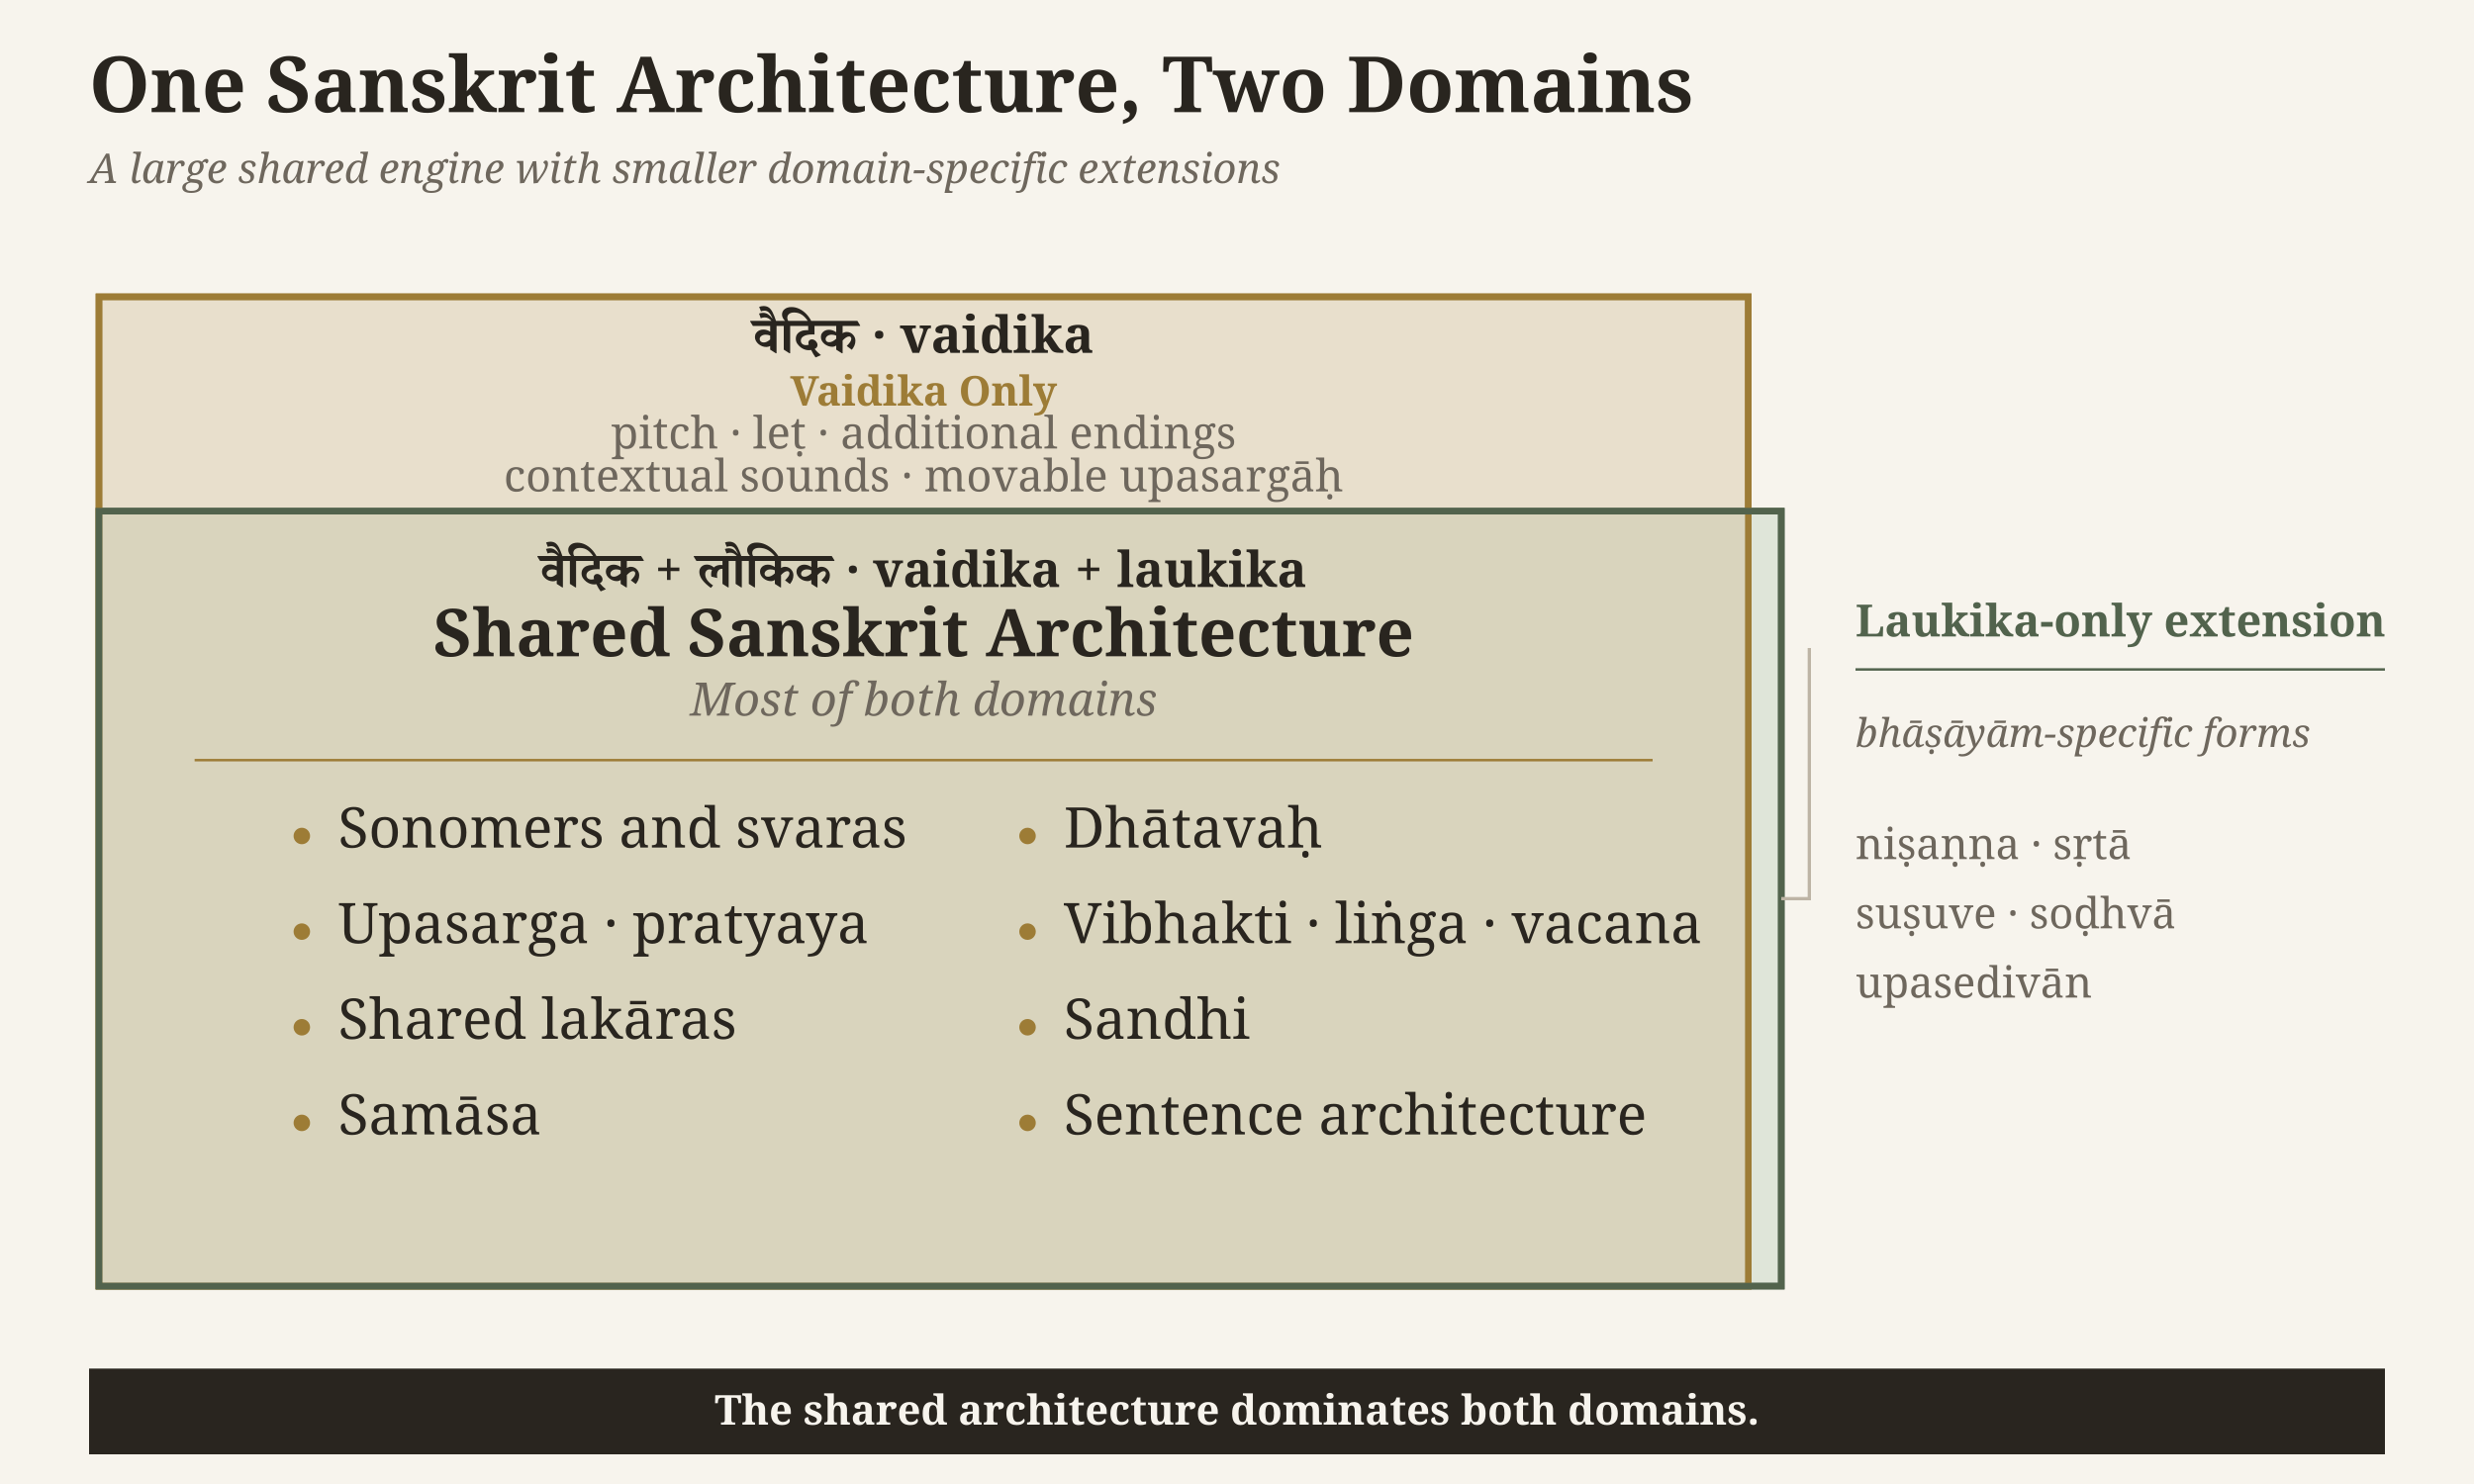
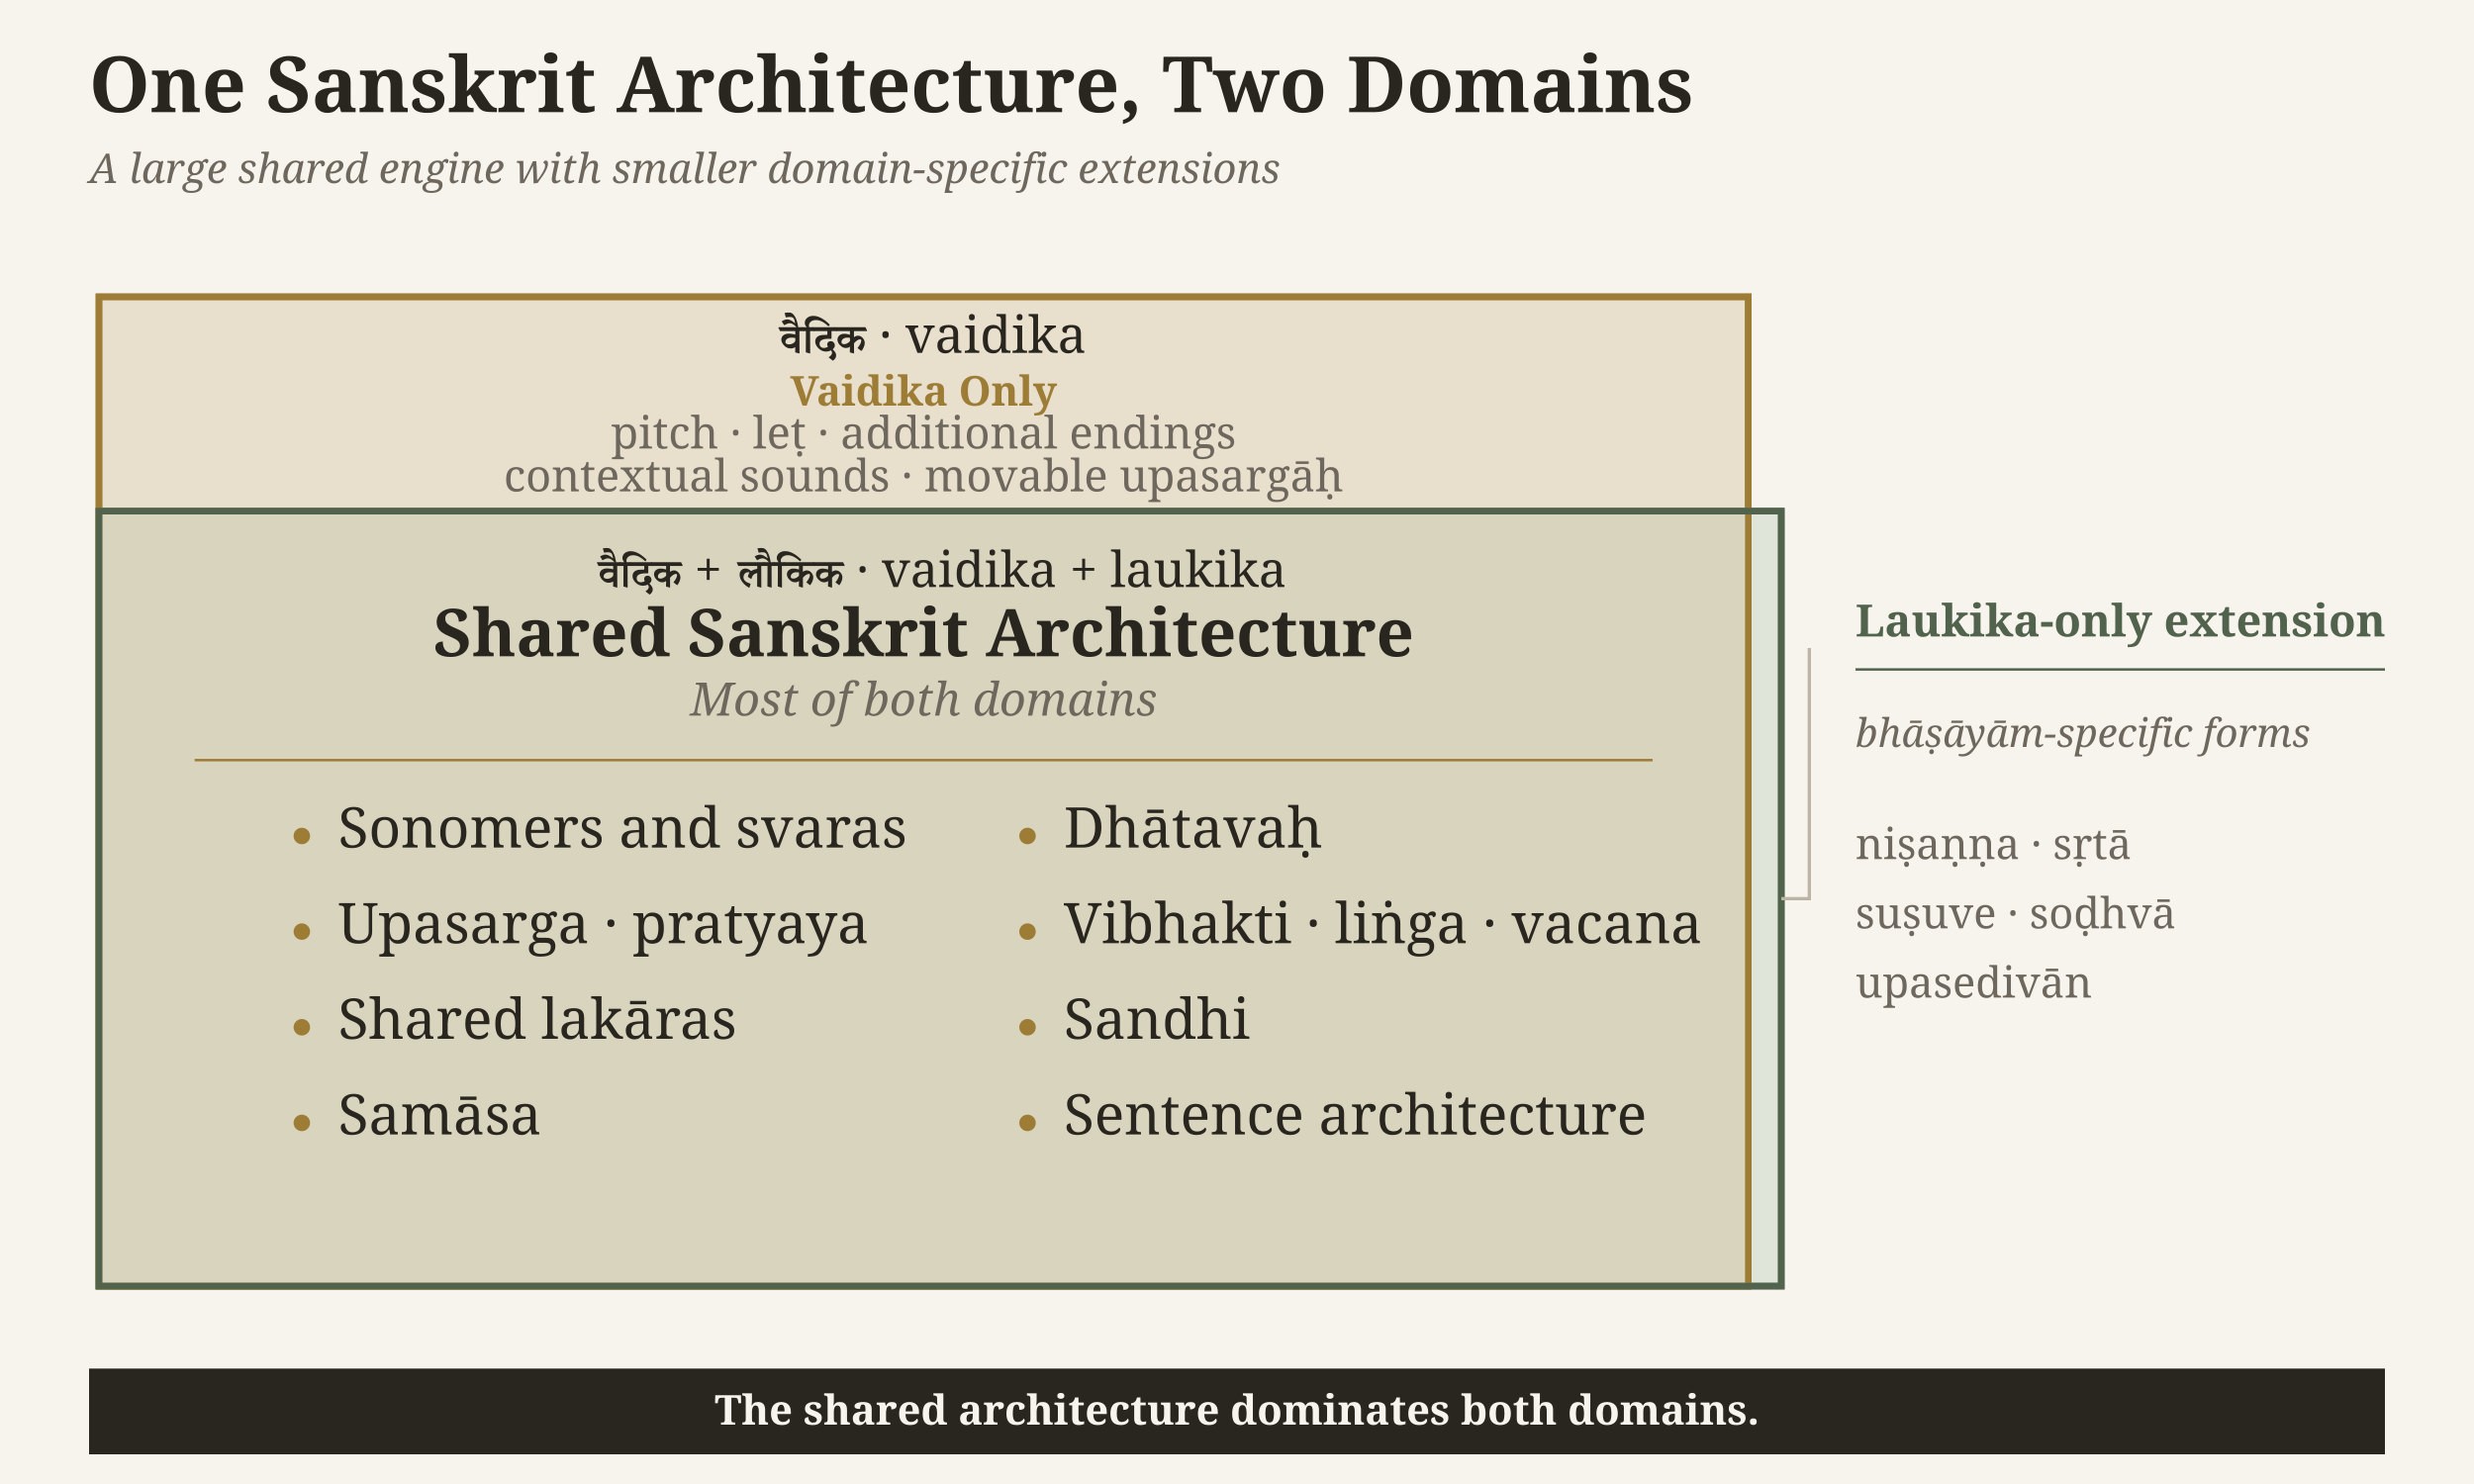
<svg xmlns="http://www.w3.org/2000/svg" width="1500" height="900" viewBox="0 0 1500 900">
  <rect width="1500" height="900" fill="#f7f4ed" />
  <text x="54.0" y="68.0" font-family="EB Garamond, Charter, Georgia, serif" font-size="47" font-weight="600" font-style="normal" fill="#29251f" letter-spacing="0" text-anchor="start">One Sanskrit Architecture, Two Domains</text>
  <text x="54.0" y="111.0" font-family="EB Garamond, Charter, Georgia, serif" font-size="25" font-weight="400" font-style="italic" fill="#6e675d" letter-spacing="0" text-anchor="start">A large shared engine with smaller domain-specific extensions</text>
  <rect x="60" y="180" width="1000" height="600" fill="#e8dfcc" stroke="#9d7c36" stroke-width="4" />
  <rect x="60" y="310" width="1020" height="470" fill="#dfe5d9" stroke="#52634d" stroke-width="4" />
  <rect x="62" y="312" width="996" height="466" fill="#d9d4bd" />
  <rect x="60" y="180" width="1000" height="600" fill="none" stroke="#9d7c36" stroke-width="4" />
  <rect x="60" y="310" width="1020" height="470" fill="none" stroke="#52634d" stroke-width="4" />
-   <text x="560.0" y="214.0" font-family="Adobe Devanagari, Noto Serif Devanagari, serif" font-size="31" font-weight="600" font-style="normal" fill="#29251f" letter-spacing="0" text-anchor="middle">वैदिक · vaidika</text>
+   <g fill="#29251f">
+     <path transform="translate(472.69,214.00) scale(0.015137,-0.015137)" d="M18 872H627V733C525 759 443 770 375 770C167 770 68 660 68 528C68 473 89 406 151 327C234 223 331 177 438 177C500 177 563 192 627 229L623 21L782 -25L796 -15L792 872H966L980 891L912 1028H-36L-50 1009ZM629 509C629 463 610 437 577 410C515 361 448 340 378 340C275 340 231 381 231 435C231 531 316 611 479 611C535 611 584 605 629 595Z" />
+     <path transform="translate(486.62,214.00) scale(0.015137,-0.015137)" d="M-180 1008 -173 1018C-206 1218 -238 1330 -295 1431C-367 1559 -426 1616 -562 1616C-613 1616 -667 1611 -723 1599L-672 1425L-663 1420C-603 1434 -556 1439 -513 1439C-406 1439 -359 1407 -333 1332C-323 1302 -310 1253 -298 1191L-303 1187C-433 1294 -525 1341 -619 1341C-685 1341 -766 1309 -837 1265L-743 1115L-734 1110C-652 1155 -576 1187 -510 1187C-419 1187 -324 1122 -231 1008Z" />
+     <path transform="translate(486.77,214.00) scale(0.015137,-0.015137)" d="M18 872H123L119 22L280 -25L294 -15L290 872H464L478 891L410 1028H257C249 1044 243 1066 243 1093C243 1212 351 1315 522 1315C698 1315 863 1218 1023 1066H1036L1078 1132C835 1374 619 1482 419 1482C190 1482 77 1336 77 1201C77 1140 104 1087 153 1028H-36L-50 1009Z" />
+     <path transform="translate(493.25,214.00) scale(0.015137,-0.015137)" d="M18 872H555V756C555 729 546 718 519 718H418C141 718 69 580 69 451C69 334 139 238 209 172C286 101 382 52 499 52C563 52 628 66 695 100C727 69 742 33 742 -4C741 -66 689 -124 603 -178L771 -312H778C855 -263 906 -187 906 -104C906 -10 853 59 766 141C822 187 854 239 854 298C854 385 788 469 691 469C612 469 549 421 549 338C549 300 560 271 578 246C534 215 476 197 408 197C310 197 241 264 241 366C241 474 328 564 591 564H706L721 585L720 872H926L940 891L872 1028H-36L-50 1009Z" />
+     <path transform="translate(506.72,214.00) scale(0.015137,-0.015137)" d="M18 872H568V725C477 754 403 764 341 764C185 764 68 670 68 524C68 452 106 380 158 320C229 247 297 195 403 195C461 195 517 209 567 247L569 246L564 21L719 -25L733 -15L731 383C812 477 900 542 972 542C1007 542 1022 525 1022 488C1022 411 958 300 872 193L1021 78H1035C1111 178 1160 294 1160 395C1160 469 1134 539 1076 602C1026 658 967 688 892 688C844 688 782 668 732 630L729 632V872H1242L1256 891L1188 1028H-36L-50 1009ZM570 466C493 386 413 348 336 348C269 348 229 374 229 428C229 526 306 611 473 611C507 611 542 608 570 602Z" />
+     <text x="524.97" y="214.00" font-family="Adobe Devanagari, Noto Serif Devanagari, serif" font-size="31.00" fill="#29251f" dominant-baseline="auto" xml:space="preserve"> · vaidika</text>
+   </g>
  <text x="560.0" y="246.0" font-family="EB Garamond, Charter, Georgia, serif" font-size="25" font-weight="600" font-style="normal" fill="#9d7c36" letter-spacing="0" text-anchor="middle">Vaidika Only</text>
  <text x="560.0" y="272.0" font-family="EB Garamond, Charter, Georgia, serif" font-size="27" font-weight="400" font-style="normal" fill="#6e675d" letter-spacing="0" text-anchor="middle">pitch · leṭ · additional endings</text>
  <text x="560.0" y="298.0" font-family="EB Garamond, Charter, Georgia, serif" font-size="27" font-weight="400" font-style="normal" fill="#6e675d" letter-spacing="0" text-anchor="middle">contextual sounds · movable upasargāḥ</text>
-   <text x="560.0" y="356.0" font-family="Adobe Devanagari, Noto Serif Devanagari, serif" font-size="30" font-weight="600" font-style="normal" fill="#29251f" letter-spacing="0" text-anchor="middle">वैदिक + लौकिक · vaidika + laukika</text>
+   <g fill="#29251f">
+     <path transform="translate(362.61,356.00) scale(0.014648,-0.014648)" d="M18 872H627V733C525 759 443 770 375 770C167 770 68 660 68 528C68 473 89 406 151 327C234 223 331 177 438 177C500 177 563 192 627 229L623 21L782 -25L796 -15L792 872H966L980 891L912 1028H-36L-50 1009ZM629 509C629 463 610 437 577 410C515 361 448 340 378 340C275 340 231 381 231 435C231 531 316 611 479 611C535 611 584 605 629 595Z" />
+     <path transform="translate(376.09,356.00) scale(0.014648,-0.014648)" d="M-180 1008 -173 1018C-206 1218 -238 1330 -295 1431C-367 1559 -426 1616 -562 1616C-613 1616 -667 1611 -723 1599L-672 1425L-663 1420C-603 1434 -556 1439 -513 1439C-406 1439 -359 1407 -333 1332C-323 1302 -310 1253 -298 1191L-303 1187C-433 1294 -525 1341 -619 1341C-685 1341 -766 1309 -837 1265L-743 1115L-734 1110C-652 1155 -576 1187 -510 1187C-419 1187 -324 1122 -231 1008Z" />
+     <path transform="translate(376.24,356.00) scale(0.014648,-0.014648)" d="M18 872H123L119 22L280 -25L294 -15L290 872H464L478 891L410 1028H257C249 1044 243 1066 243 1093C243 1212 351 1315 522 1315C698 1315 863 1218 1023 1066H1036L1078 1132C835 1374 619 1482 419 1482C190 1482 77 1336 77 1201C77 1140 104 1087 153 1028H-36L-50 1009Z" />
+     <path transform="translate(382.50,356.00) scale(0.014648,-0.014648)" d="M18 872H555V756C555 729 546 718 519 718H418C141 718 69 580 69 451C69 334 139 238 209 172C286 101 382 52 499 52C563 52 628 66 695 100C727 69 742 33 742 -4C741 -66 689 -124 603 -178L771 -312H778C855 -263 906 -187 906 -104C906 -10 853 59 766 141C822 187 854 239 854 298C854 385 788 469 691 469C612 469 549 421 549 338C549 300 560 271 578 246C534 215 476 197 408 197C310 197 241 264 241 366C241 474 328 564 591 564H706L721 585L720 872H926L940 891L872 1028H-36L-50 1009Z" />
+     <path transform="translate(395.54,356.00) scale(0.014648,-0.014648)" d="M18 872H568V725C477 754 403 764 341 764C185 764 68 670 68 524C68 452 106 380 158 320C229 247 297 195 403 195C461 195 517 209 567 247L569 246L564 21L719 -25L733 -15L731 383C812 477 900 542 972 542C1007 542 1022 525 1022 488C1022 411 958 300 872 193L1021 78H1035C1111 178 1160 294 1160 395C1160 469 1134 539 1076 602C1026 658 967 688 892 688C844 688 782 668 732 630L729 632V872H1242L1256 891L1188 1028H-36L-50 1009ZM570 466C493 386 413 348 336 348C269 348 229 374 229 428C229 526 306 611 473 611C507 611 542 608 570 602Z" />
+     <text x="413.21" y="356.00" font-family="Adobe Devanagari, Noto Serif Devanagari, serif" font-size="30.00" fill="#29251f" dominant-baseline="auto" xml:space="preserve"> + </text>
+     <path transform="translate(447.40,356.00) scale(0.014648,-0.014648)" d="M18 872H800V751C688 733 609 701 550 661C461 729 405 766 313 766C181 765 70 671 70 505C70 295 260 76 464 -30L477 -25L526 132C332 196 231 277 231 407C231 522 315 612 413 612C442 612 465 605 484 596C450 555 425 495 410 424L543 333H557C597 473 639 537 799 582L796 21L955 -25L969 -15L965 872H1139L1153 891L1085 1028H-36L-50 1009Z" />
+     <path transform="translate(463.55,356.00) scale(0.014648,-0.014648)" d="M18 872H123L119 22L280 -25L294 -15L290 872H464L478 891L410 1028H254C221 1219 190 1330 133 1431C61 1559 2 1616 -134 1616C-185 1616 -239 1611 -295 1599L-244 1425L-235 1420C-175 1434 -128 1439 -85 1439C22 1439 69 1407 95 1332C105 1302 118 1253 130 1191L125 1187C-5 1294 -97 1341 -191 1341C-257 1341 -338 1309 -409 1265L-315 1115L-306 1110C-224 1155 -148 1187 -82 1187C5 1187 91 1129 176 1033L173 1028H-36L-50 1009Z" />
+     <path transform="translate(469.82,356.00) scale(0.014648,-0.014648)" d="M18 872H123L119 22L280 -25L294 -15L290 872H464L478 891L410 1028H257C249 1044 243 1065 243 1092C243 1211 353 1316 528 1316C707 1316 875 1218 1038 1066H1051L1093 1132C845 1377 625 1484 423 1484C190 1484 77 1337 77 1201C77 1140 104 1087 153 1028H-36L-50 1009Z" />
+     <path transform="translate(476.09,356.00) scale(0.014648,-0.014648)" d="M18 872H568V725C477 754 403 764 341 764C185 764 68 670 68 524C68 452 106 380 158 320C229 247 297 195 403 195C461 195 517 209 567 247L569 246L564 21L719 -25L733 -15L731 383C812 477 900 542 972 542C1007 542 1022 525 1022 488C1022 411 958 300 872 193L1021 78H1035C1111 178 1160 294 1160 395C1160 469 1134 539 1076 602C1026 658 967 688 892 688C844 688 782 668 732 630L729 632V872H1242L1256 891L1188 1028H-36L-50 1009ZM570 466C493 386 413 348 336 348C269 348 229 374 229 428C229 526 306 611 473 611C507 611 542 608 570 602Z" />
+     <path transform="translate(493.76,356.00) scale(0.014648,-0.014648)" d="M18 872H568V725C477 754 403 764 341 764C185 764 68 670 68 524C68 452 106 380 158 320C229 247 297 195 403 195C461 195 517 209 567 247L569 246L564 21L719 -25L733 -15L731 383C812 477 900 542 972 542C1007 542 1022 525 1022 488C1022 411 958 300 872 193L1021 78H1035C1111 178 1160 294 1160 395C1160 469 1134 539 1076 602C1026 658 967 688 892 688C844 688 782 668 732 630L729 632V872H1242L1256 891L1188 1028H-36L-50 1009ZM570 466C493 386 413 348 336 348C269 348 229 374 229 428C229 526 306 611 473 611C507 611 542 608 570 602Z" />
+     <text x="511.43" y="356.00" font-family="Adobe Devanagari, Noto Serif Devanagari, serif" font-size="30.00" fill="#29251f" dominant-baseline="auto" xml:space="preserve"> · vaidika + laukika</text>
+   </g>
  <text x="560.0" y="398.0" font-family="EB Garamond, Charter, Georgia, serif" font-size="40" font-weight="600" font-style="normal" fill="#29251f" letter-spacing="0" text-anchor="middle">Shared Sanskrit Architecture</text>
  <text x="560.0" y="434.0" font-family="EB Garamond, Charter, Georgia, serif" font-size="28" font-weight="400" font-style="italic" fill="#6e675d" letter-spacing="0" text-anchor="middle">Most of both domains</text>
  <line x1="118" y1="461" x2="1002" y2="461" stroke="#9d7c36" stroke-width="1.5" />
  <circle cx="183" cy="507" r="5" fill="#9d7c36" />
  <text x="205.0" y="514.0" font-family="EB Garamond, Charter, Georgia, serif" font-size="34" font-weight="500" font-style="normal" fill="#29251f" letter-spacing="0" text-anchor="start">Sonomers and svaras</text>
  <circle cx="623" cy="507" r="5" fill="#9d7c36" />
  <text x="645.0" y="514.0" font-family="EB Garamond, Charter, Georgia, serif" font-size="34" font-weight="500" font-style="normal" fill="#29251f" letter-spacing="0" text-anchor="start">Dhātavaḥ</text>
  <circle cx="183" cy="565" r="5" fill="#9d7c36" />
  <text x="205.0" y="572.0" font-family="EB Garamond, Charter, Georgia, serif" font-size="34" font-weight="500" font-style="normal" fill="#29251f" letter-spacing="0" text-anchor="start">Upasarga · pratyaya</text>
  <circle cx="623" cy="565" r="5" fill="#9d7c36" />
  <text x="645.0" y="572.0" font-family="EB Garamond, Charter, Georgia, serif" font-size="34" font-weight="500" font-style="normal" fill="#29251f" letter-spacing="0" text-anchor="start">Vibhakti · liṅga · vacana</text>
  <circle cx="183" cy="623" r="5" fill="#9d7c36" />
  <text x="205.0" y="630.0" font-family="EB Garamond, Charter, Georgia, serif" font-size="34" font-weight="500" font-style="normal" fill="#29251f" letter-spacing="0" text-anchor="start">Shared lakāras</text>
  <circle cx="623" cy="623" r="5" fill="#9d7c36" />
  <text x="645.0" y="630.0" font-family="EB Garamond, Charter, Georgia, serif" font-size="34" font-weight="500" font-style="normal" fill="#29251f" letter-spacing="0" text-anchor="start">Sandhi</text>
  <circle cx="183" cy="681" r="5" fill="#9d7c36" />
  <text x="205.0" y="688.0" font-family="EB Garamond, Charter, Georgia, serif" font-size="34" font-weight="500" font-style="normal" fill="#29251f" letter-spacing="0" text-anchor="start">Samāsa</text>
  <circle cx="623" cy="681" r="5" fill="#9d7c36" />
  <text x="645.0" y="688.0" font-family="EB Garamond, Charter, Georgia, serif" font-size="34" font-weight="500" font-style="normal" fill="#29251f" letter-spacing="0" text-anchor="start">Sentence architecture</text>
  <path d="M 1080 545.0 H 1097 V 393" fill="none" stroke="#bdb4a5" stroke-width="2" />
  <text x="1125.0" y="386.0" font-family="EB Garamond, Charter, Georgia, serif" font-size="27" font-weight="600" font-style="normal" fill="#52634d" letter-spacing="0" text-anchor="start">Laukika-only extension</text>
  <line x1="1125" y1="406" x2="1446" y2="406" stroke="#52634d" stroke-width="1.5" />
  <text x="1125.0" y="453.0" font-family="EB Garamond, Charter, Georgia, serif" font-size="24" font-weight="400" font-style="italic" fill="#6e675d" letter-spacing="0" text-anchor="start">bhāṣāyām-specific forms</text>
  <text x="1125.0" y="521.0" font-family="EB Garamond, Charter, Georgia, serif" font-size="26" font-weight="400" font-style="normal" fill="#6e675d" letter-spacing="0" text-anchor="start">niṣaṇṇa · sṛtā</text>
  <text x="1125.0" y="563.0" font-family="EB Garamond, Charter, Georgia, serif" font-size="26" font-weight="400" font-style="normal" fill="#6e675d" letter-spacing="0" text-anchor="start">suṣuve · soḍhvā</text>
  <text x="1125.0" y="605.0" font-family="EB Garamond, Charter, Georgia, serif" font-size="26" font-weight="400" font-style="normal" fill="#6e675d" letter-spacing="0" text-anchor="start">upasedivān</text>
  <rect x="54" y="830" width="1392" height="52" fill="#29251f" />
  <text x="750.0" y="864.0" font-family="EB Garamond, Charter, Georgia, serif" font-size="25" font-weight="600" font-style="normal" fill="#f7f4ed" letter-spacing="0" text-anchor="middle">The shared architecture dominates both domains.</text>
</svg>
